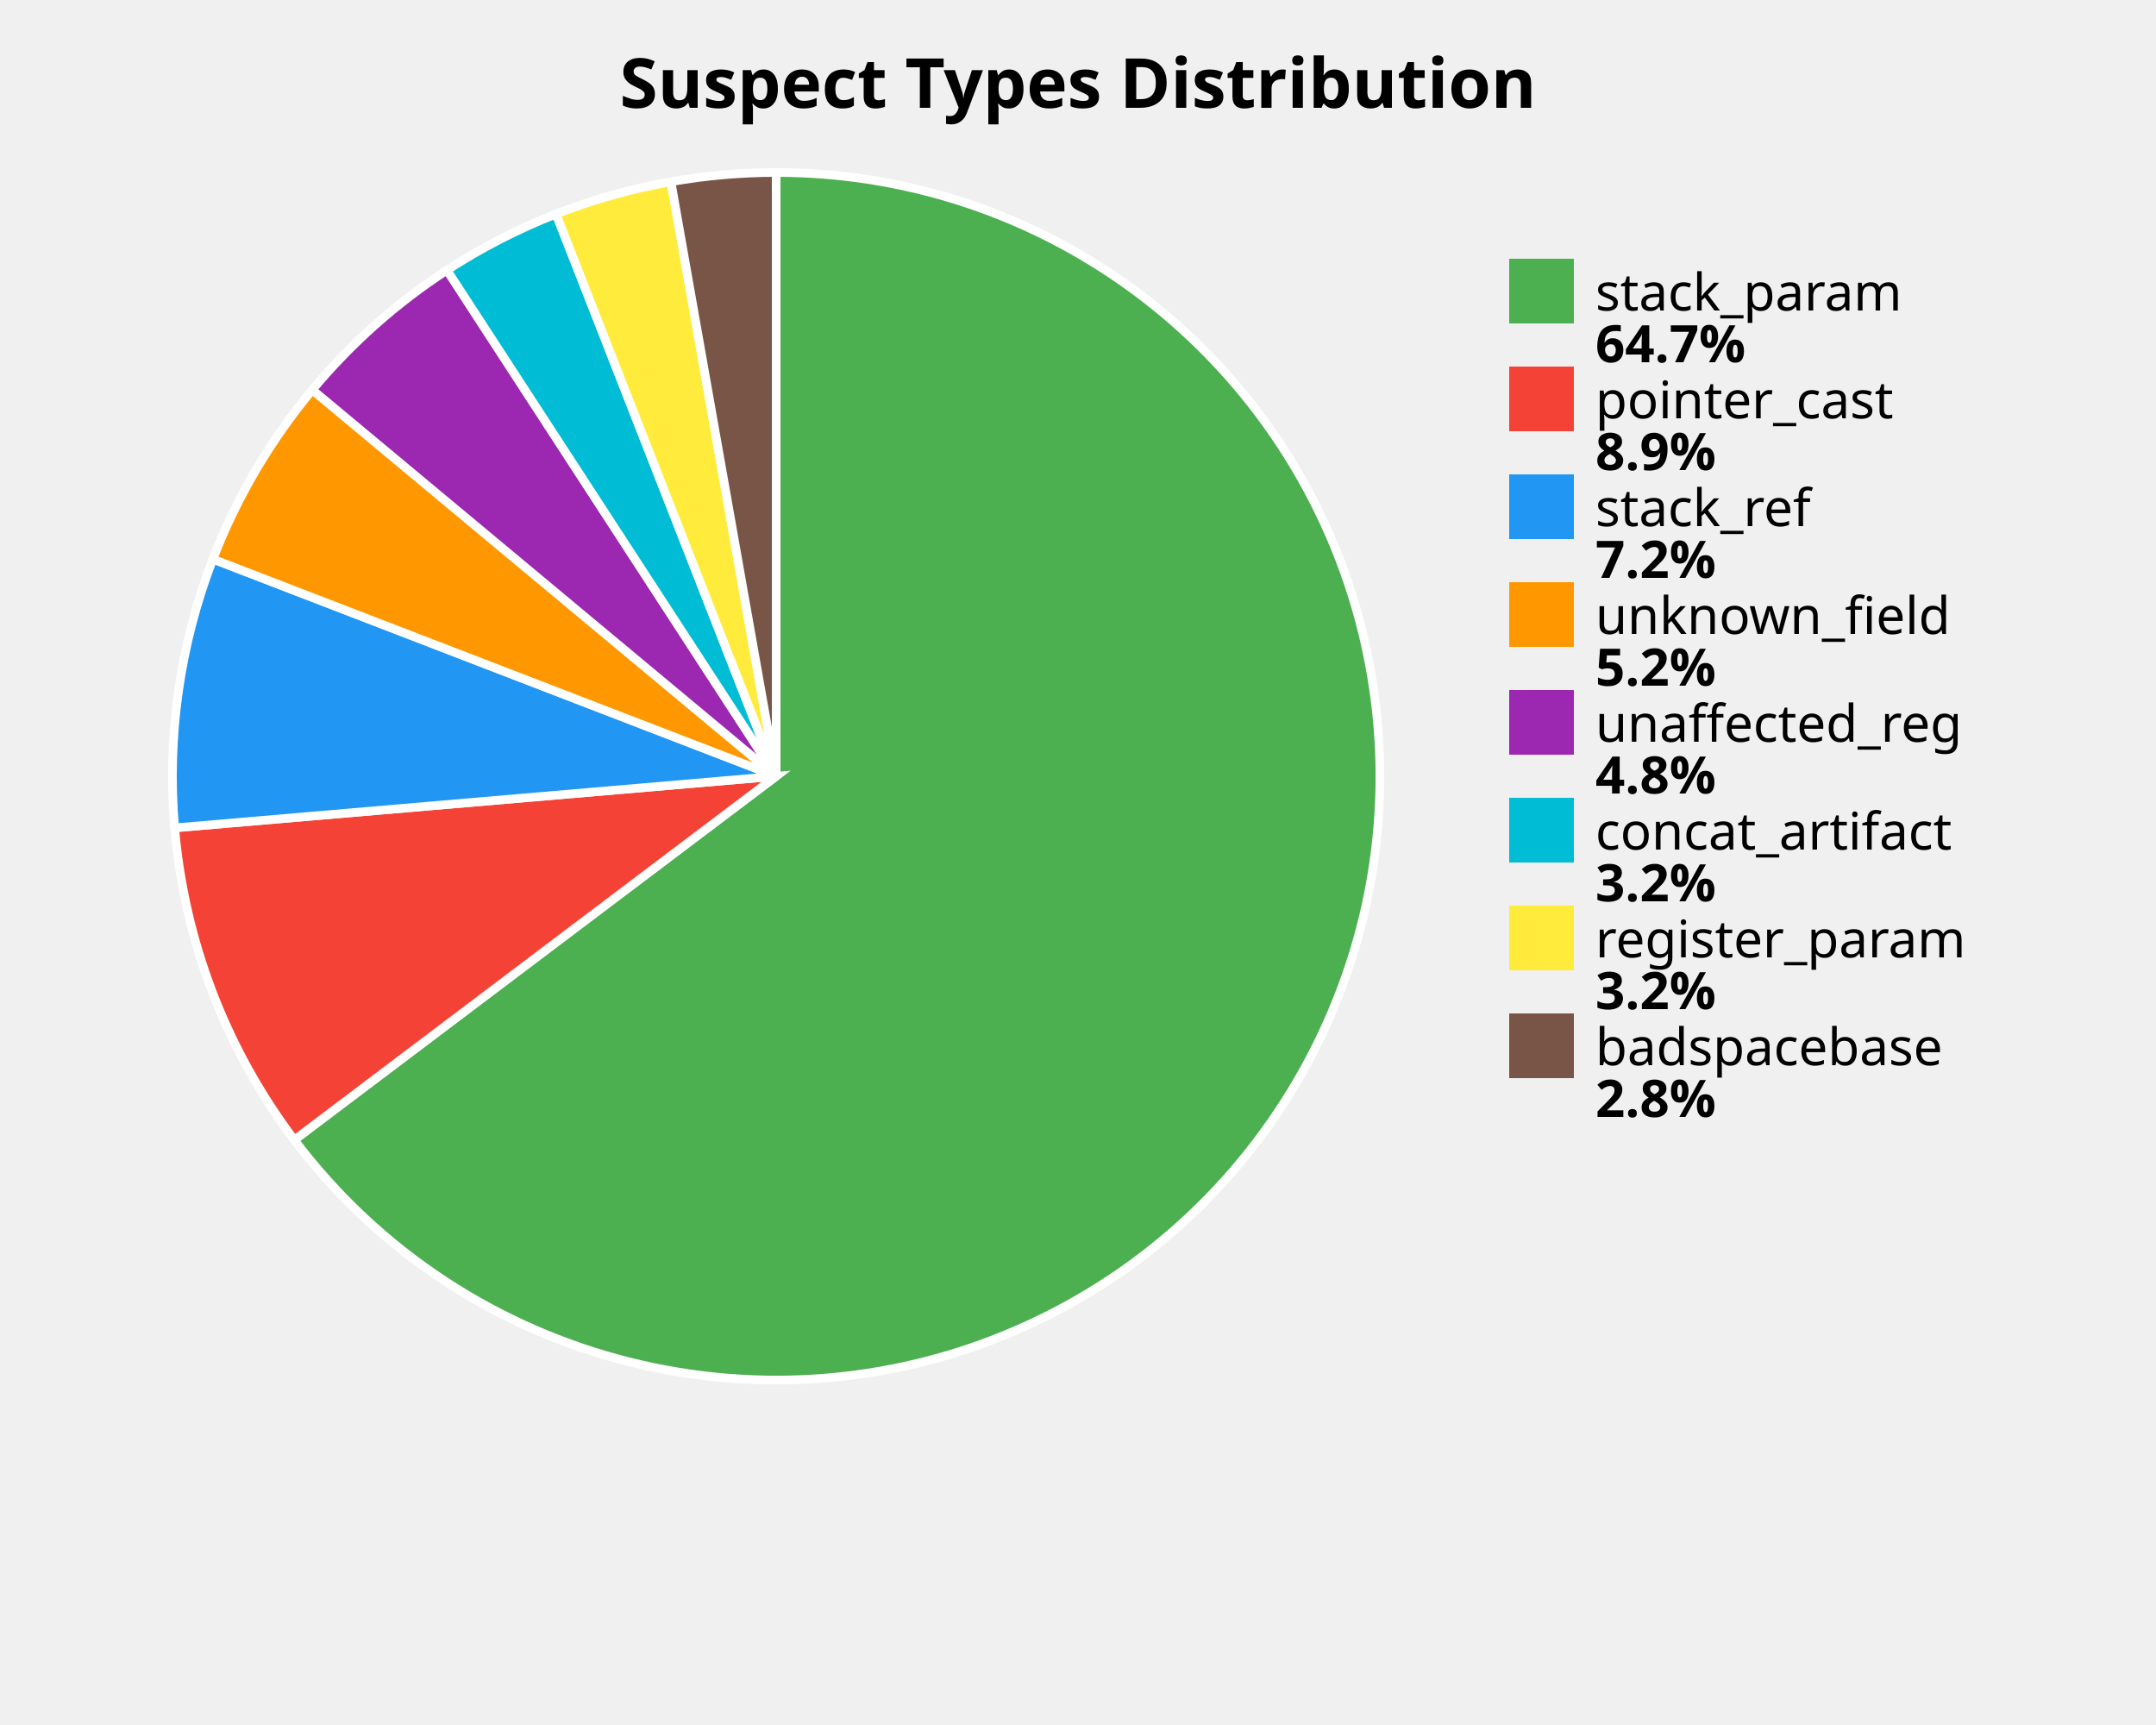
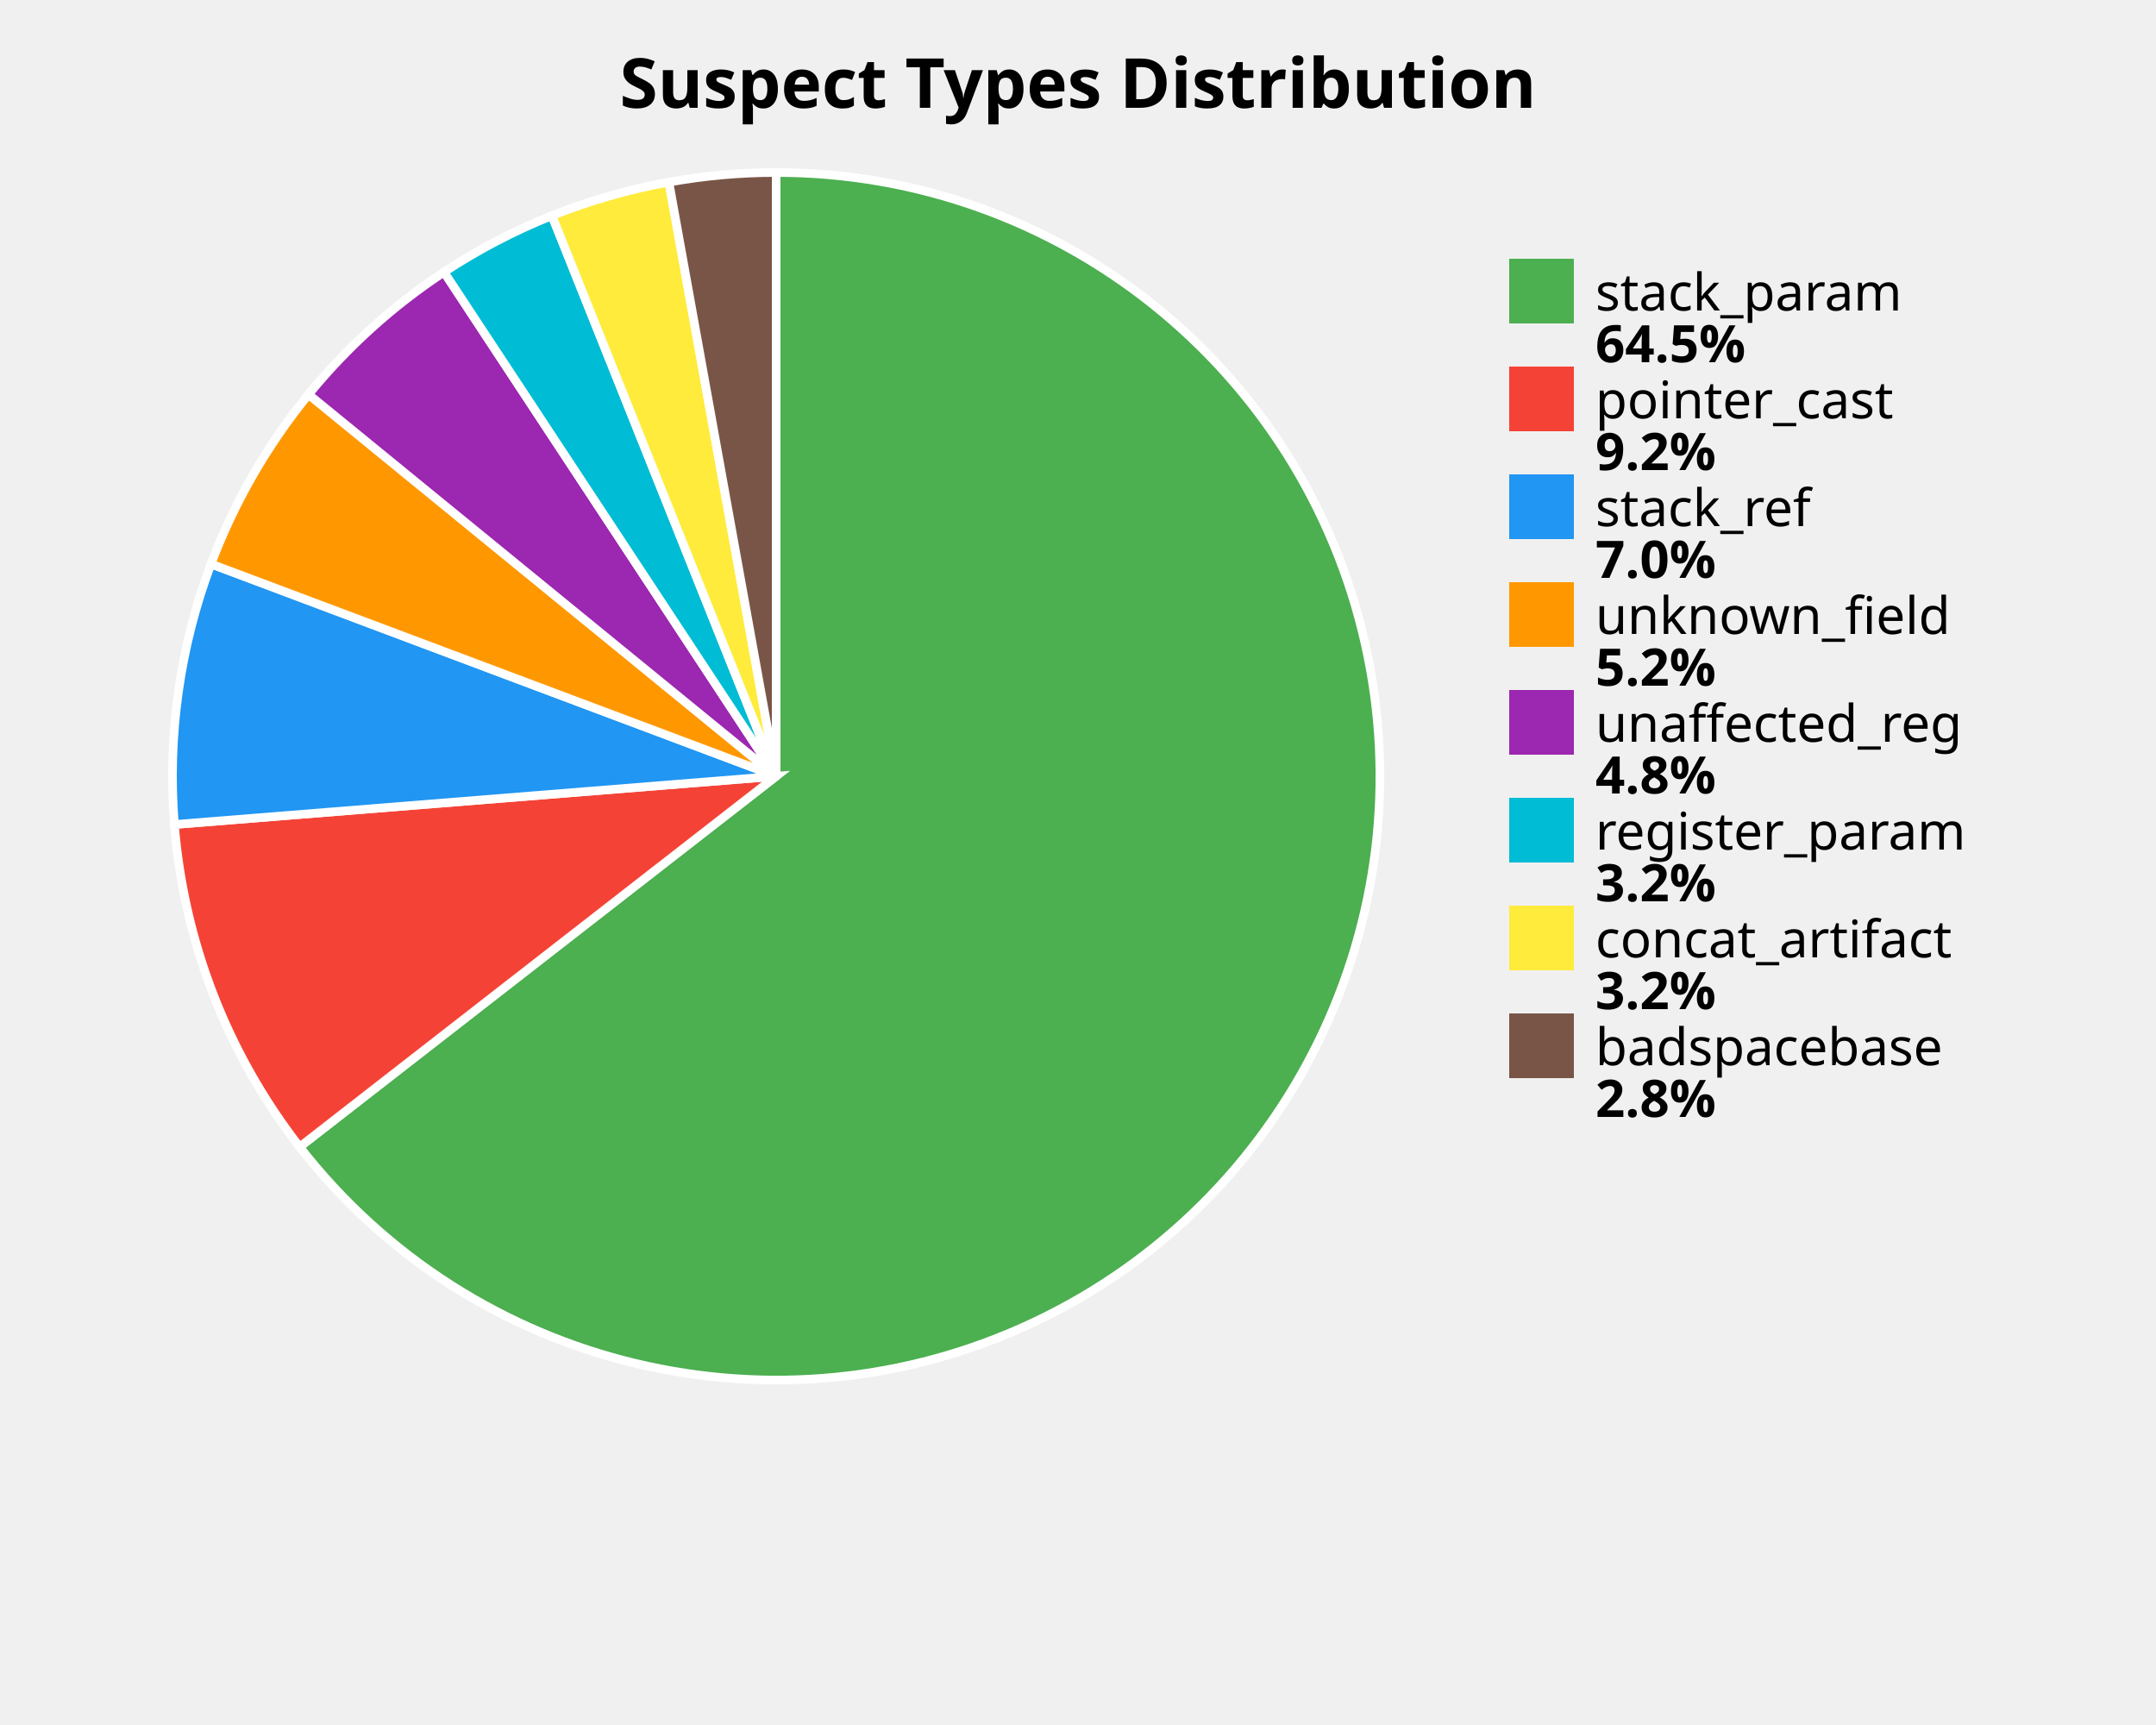
<svg xmlns="http://www.w3.org/2000/svg" width="500" height="400" viewBox="0 0 500 400">
  <style>
    .title { font: bold 16px sans-serif; }
    .label { font: 12px sans-serif; }
    .value { font: bold 12px sans-serif; }
  </style>
  <rect width="100%%" height="100%%" fill="white" />
  <text x="250" y="25" class="title" text-anchor="middle">Suspect Types Distribution</text>
-   <path d="M 180,180 L 180.00,40.00 A 140,140 0 1,1 68.26,264.34 Z" fill="#4CAF50" stroke="white" stroke-width="2" />
-   <path d="M 180,180 L 68.26,264.34 A 140,140 0 0,1 40.51,191.97 Z" fill="#F44336" stroke="white" stroke-width="2" />
-   <path d="M 180,180 L 40.51,191.97 A 140,140 0 0,1 49.37,129.65 Z" fill="#2196F3" stroke="white" stroke-width="2" />
-   <path d="M 180,180 L 49.37,129.65 A 140,140 0 0,1 72.43,90.40 Z" fill="#FF9800" stroke="white" stroke-width="2" />
-   <path d="M 180,180 L 72.43,90.40 A 140,140 0 0,1 103.66,62.64 Z" fill="#9C27B0" stroke="white" stroke-width="2" />
-   <path d="M 180,180 L 103.66,62.64 A 140,140 0 0,1 128.96,49.63 Z" fill="#00BCD4" stroke="white" stroke-width="2" />
-   <path d="M 180,180 L 128.96,49.63 A 140,140 0 0,1 155.60,42.14 Z" fill="#FFEB3B" stroke="white" stroke-width="2" />
-   <path d="M 180,180 L 155.60,42.14 A 140,140 0 0,1 180.00,40.00 Z" fill="#795548" stroke="white" stroke-width="2" />
+   <path d="M 180,180 L 180.00,40.00 A 140,140 0 1,1 69.50,265.96 Z" fill="#4CAF50" stroke="white" stroke-width="2" />
+   <path d="M 180,180 L 69.50,265.96 A 140,140 0 0,1 40.45,191.19 Z" fill="#F44336" stroke="white" stroke-width="2" />
+   <path d="M 180,180 L 40.45,191.19 A 140,140 0 0,1 48.94,130.78 Z" fill="#2196F3" stroke="white" stroke-width="2" />
+   <path d="M 180,180 L 48.94,130.78 A 140,140 0 0,1 71.56,91.46 Z" fill="#FF9800" stroke="white" stroke-width="2" />
+   <path d="M 180,180 L 71.56,91.46 A 140,140 0 0,1 102.98,63.09 Z" fill="#9C27B0" stroke="white" stroke-width="2" />
+   <path d="M 180,180 L 102.98,63.09 A 140,140 0 0,1 128.00,50.01 Z" fill="#00BCD4" stroke="white" stroke-width="2" />
+   <path d="M 180,180 L 128.00,50.01 A 140,140 0 0,1 155.12,42.23 Z" fill="#FFEB3B" stroke="white" stroke-width="2" />
+   <path d="M 180,180 L 155.12,42.23 A 140,140 0 0,1 180.00,40.00 Z" fill="#795548" stroke="white" stroke-width="2" />
  <rect x="350" y="60" width="15" height="15" fill="#4CAF50" />
  <text x="370" y="72" class="label">stack_param</text>
-   <text x="370" y="84" class="value">64.7%</text>
+   <text x="370" y="84" class="value">64.5%</text>
  <rect x="350" y="85" width="15" height="15" fill="#F44336" />
  <text x="370" y="97" class="label">pointer_cast</text>
-   <text x="370" y="109" class="value">8.9%</text>
+   <text x="370" y="109" class="value">9.2%</text>
  <rect x="350" y="110" width="15" height="15" fill="#2196F3" />
  <text x="370" y="122" class="label">stack_ref</text>
-   <text x="370" y="134" class="value">7.2%</text>
+   <text x="370" y="134" class="value">7.0%</text>
  <rect x="350" y="135" width="15" height="15" fill="#FF9800" />
  <text x="370" y="147" class="label">unknown_field</text>
  <text x="370" y="159" class="value">5.2%</text>
  <rect x="350" y="160" width="15" height="15" fill="#9C27B0" />
  <text x="370" y="172" class="label">unaffected_reg</text>
  <text x="370" y="184" class="value">4.8%</text>
  <rect x="350" y="185" width="15" height="15" fill="#00BCD4" />
-   <text x="370" y="197" class="label">concat_artifact</text>
+   <text x="370" y="197" class="label">register_param</text>
  <text x="370" y="209" class="value">3.2%</text>
  <rect x="350" y="210" width="15" height="15" fill="#FFEB3B" />
-   <text x="370" y="222" class="label">register_param</text>
+   <text x="370" y="222" class="label">concat_artifact</text>
  <text x="370" y="234" class="value">3.2%</text>
  <rect x="350" y="235" width="15" height="15" fill="#795548" />
  <text x="370" y="247" class="label">badspacebase</text>
  <text x="370" y="259" class="value">2.8%</text>
</svg>
